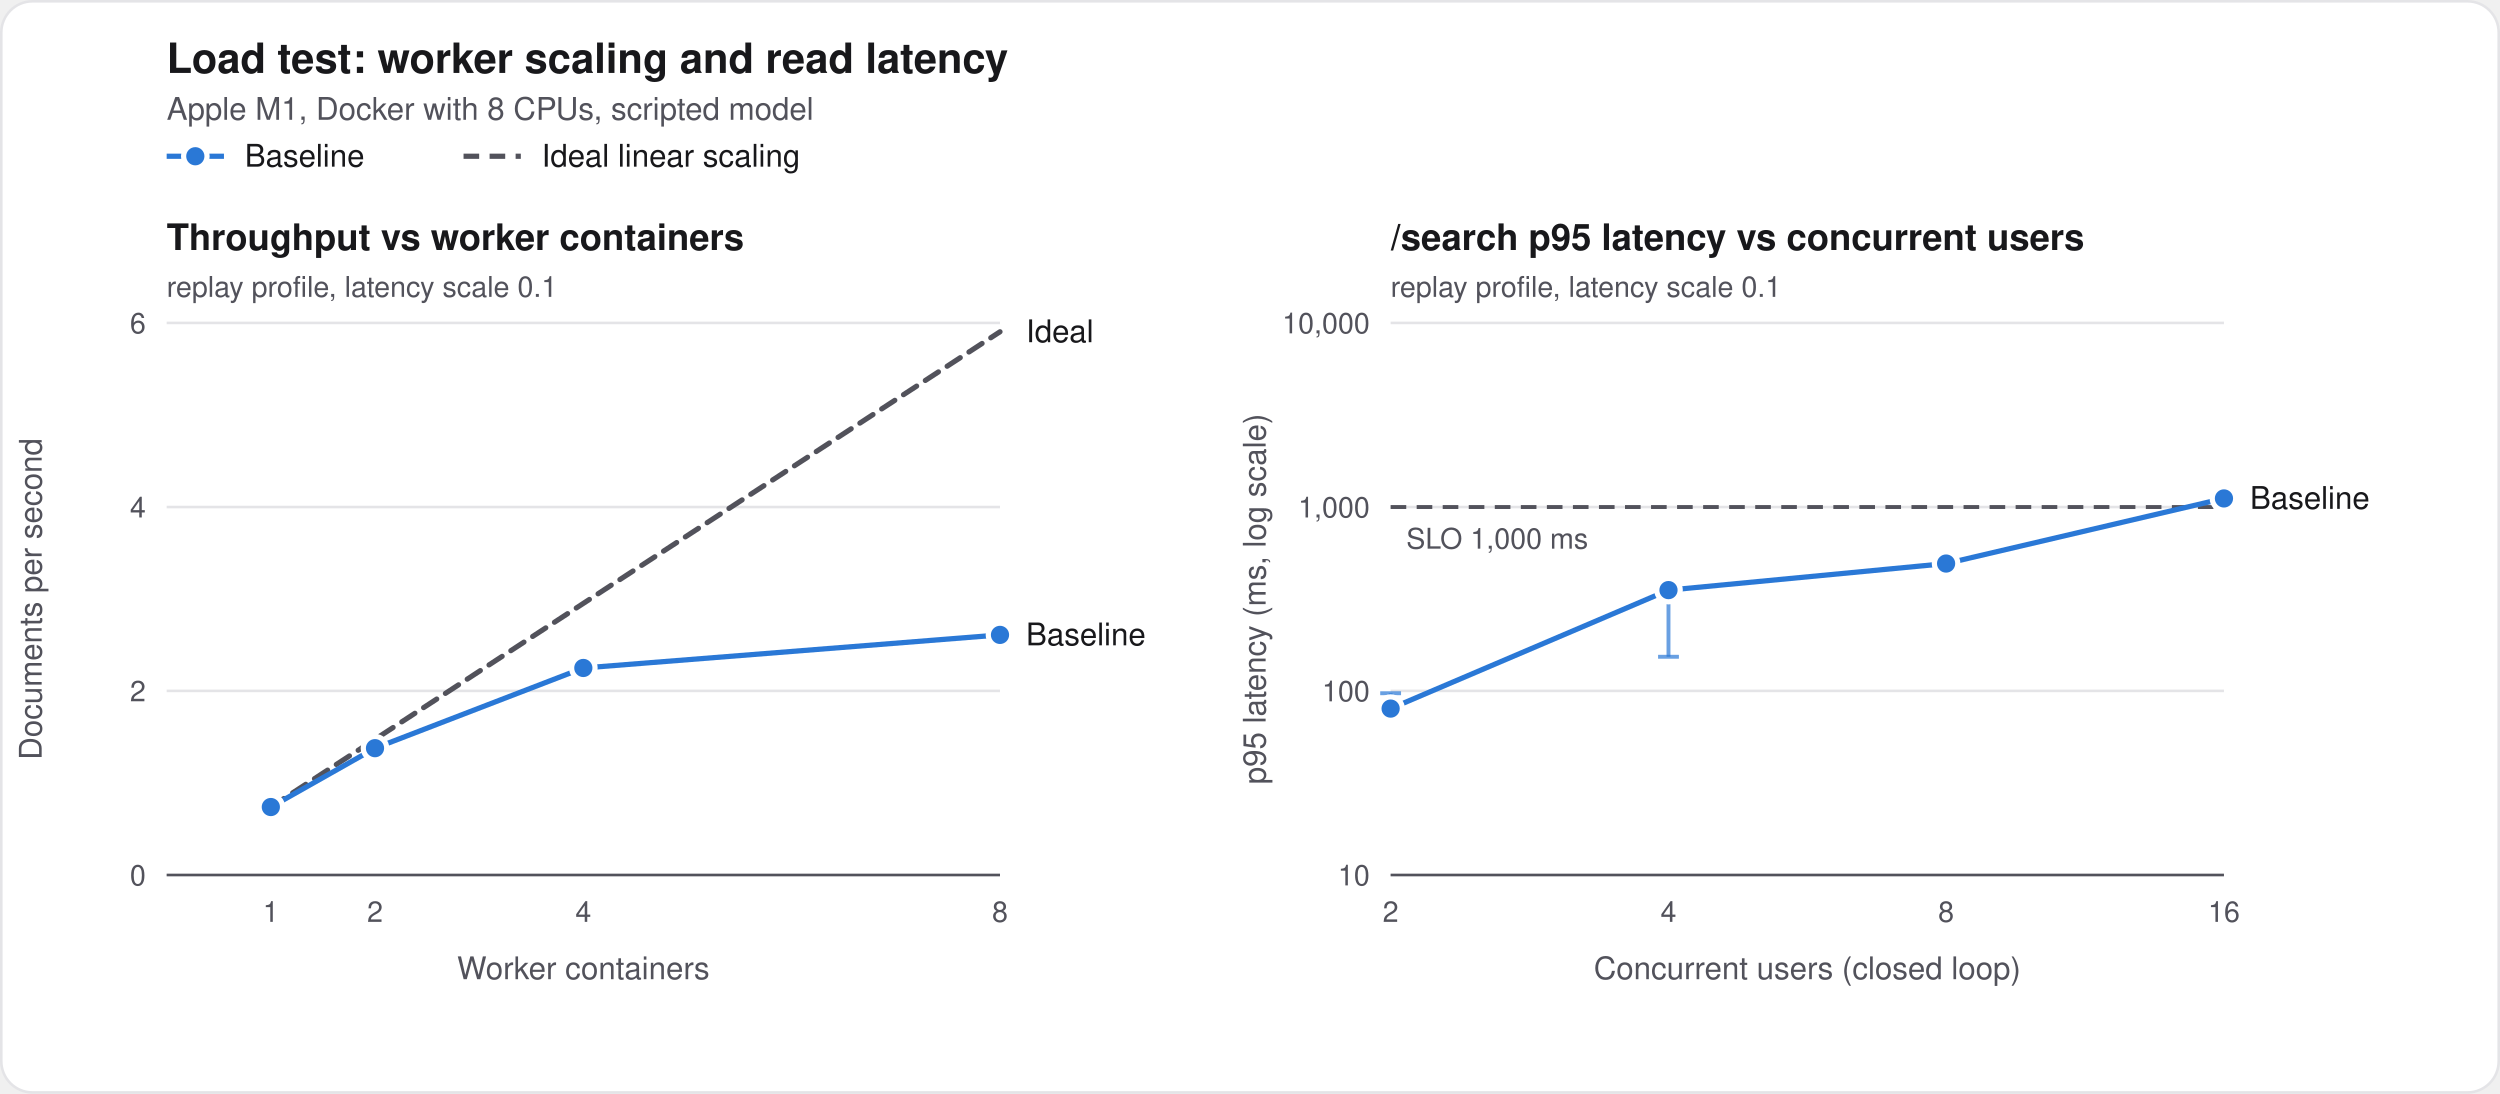
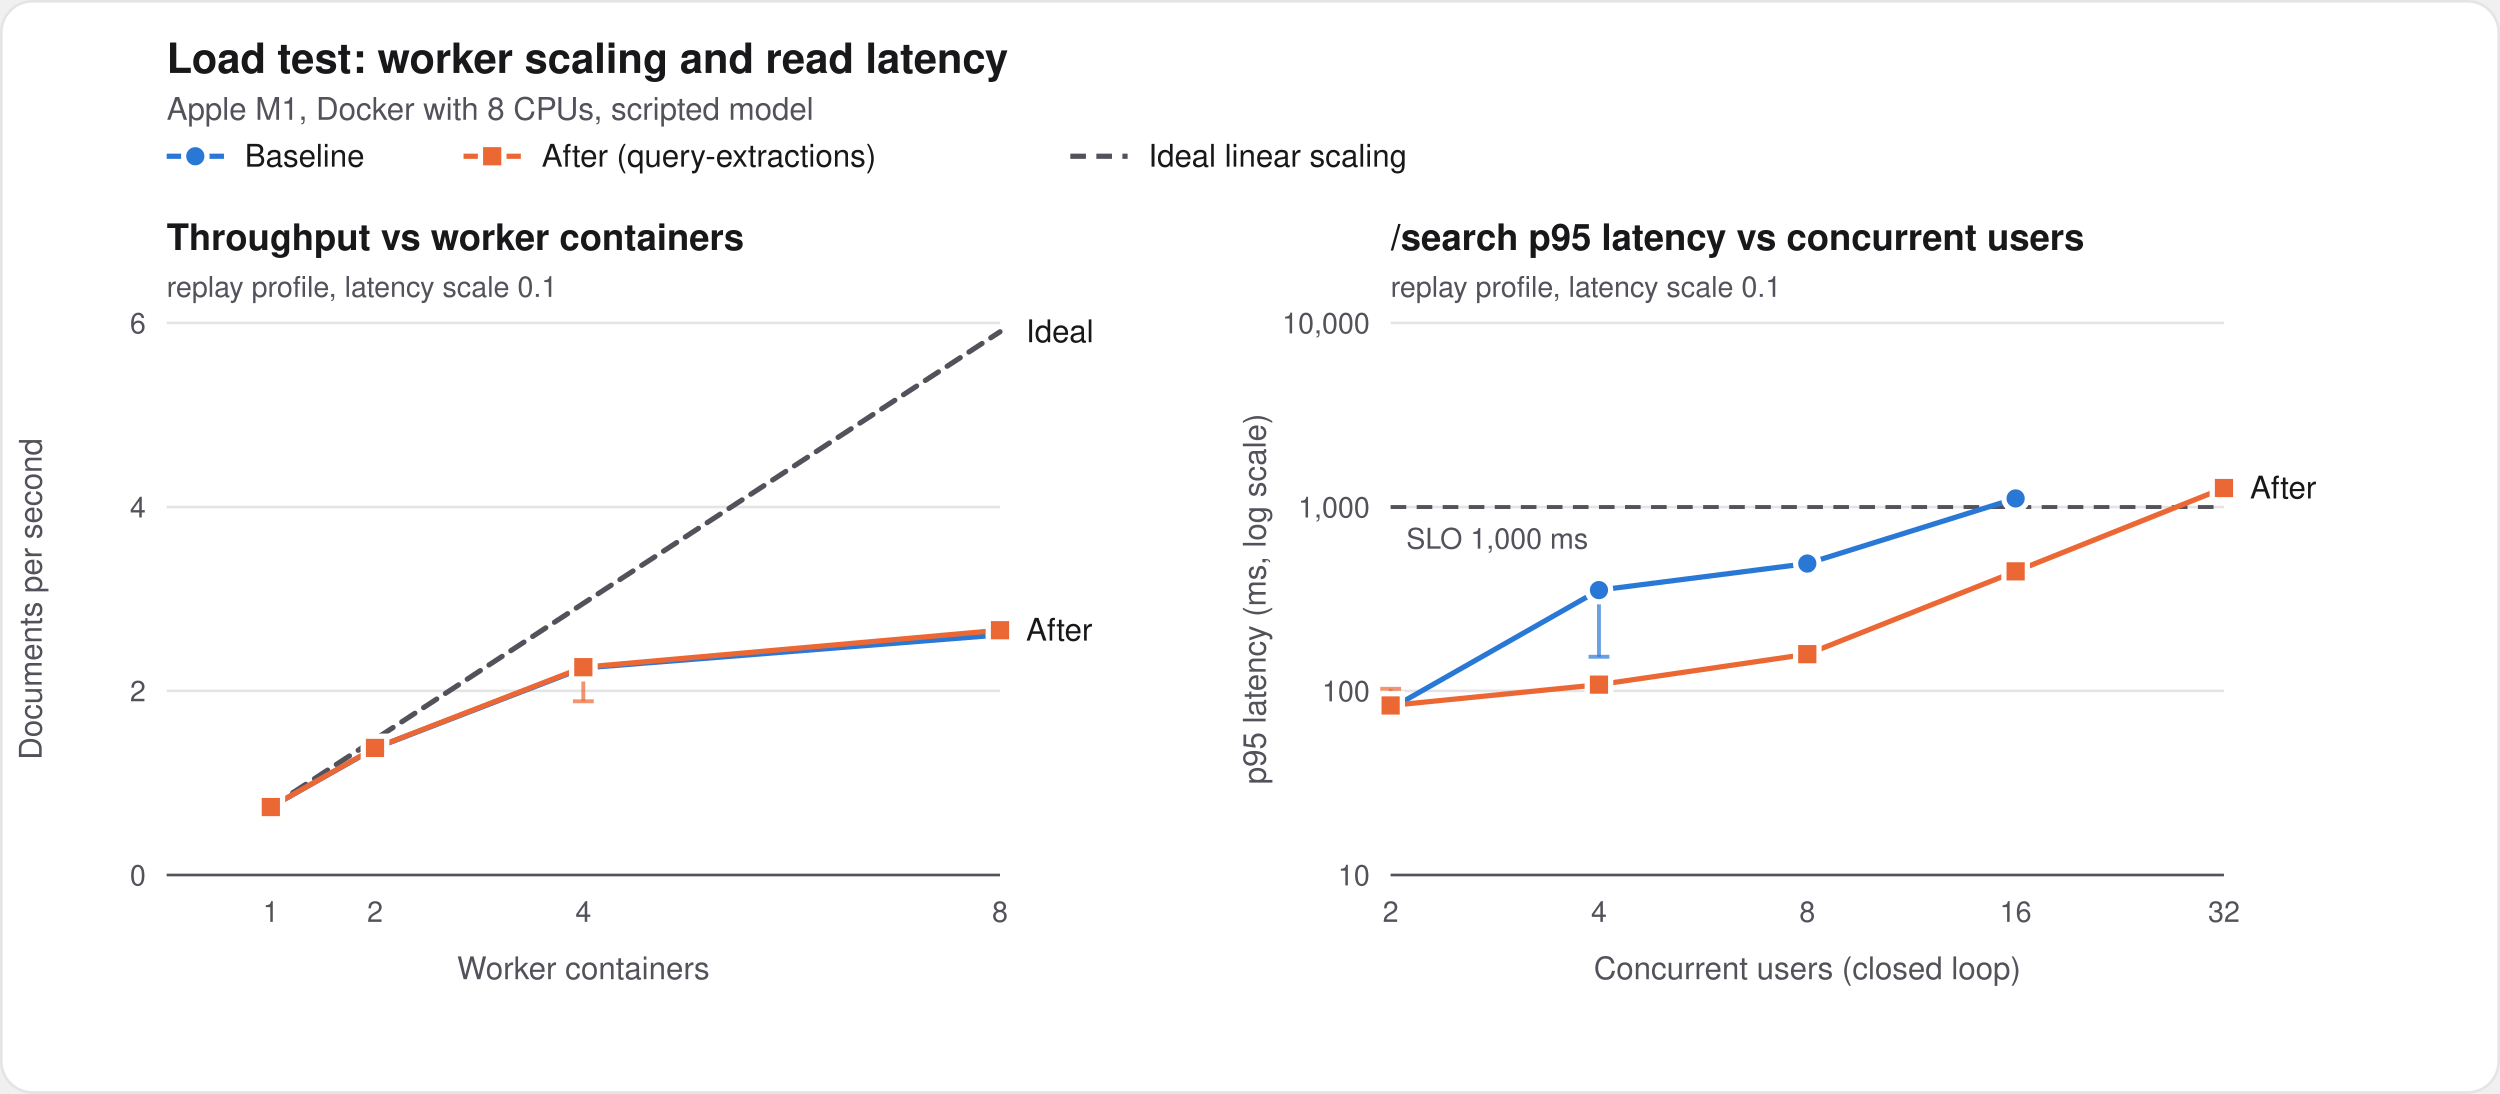
<svg xmlns="http://www.w3.org/2000/svg" width="960" height="420" viewBox="0 0 960 420" font-family="-apple-system, BlinkMacSystemFont, 'Segoe UI', Helvetica, Arial, sans-serif" role="img" aria-labelledby="title desc">
  <rect x="0.5" y="0.5" width="959" height="419" rx="12" fill="#ffffff" stroke="#e4e4e7" />
  <text x="64.0" y="28.0" fill="#18181b" font-size="16" font-weight="600" text-anchor="start">Load test: worker scaling and read latency</text>
  <text x="64.0" y="46.0" fill="#52525b" font-size="12" font-weight="400" text-anchor="start">Apple M1, Docker with 8 CPUs, scripted model</text>
  <line x1="64.0" y1="60.0" x2="86.0" y2="60.0" stroke="#2a78d6" stroke-width="2" />
  <circle cx="75.0" cy="60.0" r="4.5" fill="#2a78d6" stroke="#ffffff" stroke-width="2" />
  <text x="94.0" y="64.0" fill="#18181b" font-size="12" font-weight="400" text-anchor="start">Baseline</text>
-   <line x1="178.0" y1="60.0" x2="200.0" y2="60.0" stroke="#52525b" stroke-width="2" stroke-dasharray="6 4" />
-   <text x="208.0" y="64.0" fill="#18181b" font-size="12" font-weight="400" text-anchor="start">Ideal linear scaling</text>
+   <line x1="178.0" y1="60.0" x2="200.0" y2="60.0" stroke="#eb6834" stroke-width="2" />
+   <rect x="184.5" y="55.5" width="9" height="9" fill="#eb6834" stroke="#ffffff" stroke-width="2" />
+   <text x="208.0" y="64.0" fill="#18181b" font-size="12" font-weight="400" text-anchor="start">After (query-extractions)</text>
+   <line x1="411.0" y1="60.0" x2="433.0" y2="60.0" stroke="#52525b" stroke-width="2" stroke-dasharray="6 4" />
+   <text x="441.0" y="64.0" fill="#18181b" font-size="12" font-weight="400" text-anchor="start">Ideal linear scaling</text>
  <text x="64.0" y="96.0" fill="#18181b" font-size="14" font-weight="600" text-anchor="start">Throughput vs worker containers</text>
  <text x="64.0" y="114.0" fill="#52525b" font-size="11" font-weight="400" text-anchor="start">replay profile, latency scale 0.1</text>
  <line x1="64.0" y1="336.0" x2="384.0" y2="336.0" stroke="#e4e4e7" stroke-width="1" />
  <text x="56.0" y="340.0" fill="#52525b" font-size="11" font-weight="400" text-anchor="end">0</text>
  <line x1="64.0" y1="265.3" x2="384.0" y2="265.3" stroke="#e4e4e7" stroke-width="1" />
  <text x="56.0" y="269.3" fill="#52525b" font-size="11" font-weight="400" text-anchor="end">2</text>
  <line x1="64.0" y1="194.7" x2="384.0" y2="194.7" stroke="#e4e4e7" stroke-width="1" />
  <text x="56.0" y="198.7" fill="#52525b" font-size="11" font-weight="400" text-anchor="end">4</text>
  <line x1="64.0" y1="124.0" x2="384.0" y2="124.0" stroke="#e4e4e7" stroke-width="1" />
  <text x="56.0" y="128.0" fill="#52525b" font-size="11" font-weight="400" text-anchor="end">6</text>
  <line x1="64.0" y1="336.0" x2="384.0" y2="336.0" stroke="#52525b" stroke-width="1" />
  <text x="104.0" y="354.0" fill="#52525b" font-size="11" font-weight="400" text-anchor="middle">1</text>
  <text x="144.0" y="354.0" fill="#52525b" font-size="11" font-weight="400" text-anchor="middle">2</text>
  <text x="224.0" y="354.0" fill="#52525b" font-size="11" font-weight="400" text-anchor="middle">4</text>
  <text x="384.0" y="354.0" fill="#52525b" font-size="11" font-weight="400" text-anchor="middle">8</text>
  <text x="224.0" y="376.0" fill="#52525b" font-size="12" font-weight="400" text-anchor="middle">Worker containers</text>
  <text transform="translate(16.0 230.0) rotate(-90)" fill="#52525b" font-size="12" text-anchor="middle">Documents per second</text>
  <polyline points="104.0,309.9 144.0,283.9 224.0,231.7 384.0,127.4" fill="none" stroke="#52525b" stroke-width="2" stroke-linejoin="round" stroke-linecap="round" stroke-dasharray="6 4" />
  <line x1="104.0" y1="309.9" x2="104.0" y2="310.0" stroke="#2a78d6" stroke-width="1.5" stroke-opacity="0.7" />
  <line x1="100.0" y1="309.9" x2="108.0" y2="309.9" stroke="#2a78d6" stroke-width="1.5" stroke-opacity="0.7" />
  <line x1="100.0" y1="310.0" x2="108.0" y2="310.0" stroke="#2a78d6" stroke-width="1.5" stroke-opacity="0.7" />
  <line x1="144.0" y1="287.1" x2="144.0" y2="287.7" stroke="#2a78d6" stroke-width="1.5" stroke-opacity="0.7" />
  <line x1="140.0" y1="287.1" x2="148.0" y2="287.1" stroke="#2a78d6" stroke-width="1.5" stroke-opacity="0.7" />
  <line x1="140.0" y1="287.7" x2="148.0" y2="287.7" stroke="#2a78d6" stroke-width="1.5" stroke-opacity="0.7" />
  <line x1="224.0" y1="255.7" x2="224.0" y2="257.2" stroke="#2a78d6" stroke-width="1.5" stroke-opacity="0.7" />
  <line x1="220.0" y1="255.7" x2="228.0" y2="255.7" stroke="#2a78d6" stroke-width="1.5" stroke-opacity="0.7" />
  <line x1="220.0" y1="257.2" x2="228.0" y2="257.2" stroke="#2a78d6" stroke-width="1.5" stroke-opacity="0.7" />
  <line x1="384.0" y1="241.6" x2="384.0" y2="244.2" stroke="#2a78d6" stroke-width="1.5" stroke-opacity="0.7" />
  <line x1="380.0" y1="241.6" x2="388.0" y2="241.6" stroke="#2a78d6" stroke-width="1.5" stroke-opacity="0.7" />
  <line x1="380.0" y1="244.2" x2="388.0" y2="244.2" stroke="#2a78d6" stroke-width="1.5" stroke-opacity="0.7" />
  <polyline points="104.0,309.9 144.0,287.3 224.0,256.5 384.0,243.8" fill="none" stroke="#2a78d6" stroke-width="2" stroke-linejoin="round" stroke-linecap="round" />
  <circle cx="104.0" cy="309.9" r="4.5" fill="#2a78d6" stroke="#ffffff" stroke-width="2" />
  <circle cx="144.0" cy="287.3" r="4.5" fill="#2a78d6" stroke="#ffffff" stroke-width="2" />
  <circle cx="224.0" cy="256.5" r="4.5" fill="#2a78d6" stroke="#ffffff" stroke-width="2" />
  <circle cx="384.0" cy="243.8" r="4.5" fill="#2a78d6" stroke="#ffffff" stroke-width="2" />
+   <line x1="104.0" y1="309.9" x2="104.0" y2="310.0" stroke="#eb6834" stroke-width="1.5" stroke-opacity="0.7" />
+   <line x1="100.0" y1="309.9" x2="108.0" y2="309.9" stroke="#eb6834" stroke-width="1.5" stroke-opacity="0.7" />
+   <line x1="100.0" y1="310.0" x2="108.0" y2="310.0" stroke="#eb6834" stroke-width="1.5" stroke-opacity="0.7" />
+   <line x1="144.0" y1="286.5" x2="144.0" y2="287.6" stroke="#eb6834" stroke-width="1.5" stroke-opacity="0.7" />
+   <line x1="140.0" y1="286.5" x2="148.0" y2="286.5" stroke="#eb6834" stroke-width="1.5" stroke-opacity="0.7" />
+   <line x1="140.0" y1="287.6" x2="148.0" y2="287.6" stroke="#eb6834" stroke-width="1.5" stroke-opacity="0.7" />
+   <line x1="224.0" y1="255.4" x2="224.0" y2="269.3" stroke="#eb6834" stroke-width="1.5" stroke-opacity="0.7" />
+   <line x1="220.0" y1="255.4" x2="228.0" y2="255.4" stroke="#eb6834" stroke-width="1.5" stroke-opacity="0.7" />
+   <line x1="220.0" y1="269.3" x2="228.0" y2="269.3" stroke="#eb6834" stroke-width="1.5" stroke-opacity="0.7" />
+   <line x1="384.0" y1="242.0" x2="384.0" y2="242.2" stroke="#eb6834" stroke-width="1.5" stroke-opacity="0.7" />
+   <line x1="380.0" y1="242.0" x2="388.0" y2="242.0" stroke="#eb6834" stroke-width="1.5" stroke-opacity="0.7" />
+   <line x1="380.0" y1="242.2" x2="388.0" y2="242.2" stroke="#eb6834" stroke-width="1.5" stroke-opacity="0.7" />
+   <polyline points="104.0,309.9 144.0,287.2 224.0,256.2 384.0,242.0" fill="none" stroke="#eb6834" stroke-width="2" stroke-linejoin="round" stroke-linecap="round" />
+   <rect x="99.5" y="305.4" width="9" height="9" fill="#eb6834" stroke="#ffffff" stroke-width="2" />
+   <rect x="139.5" y="282.7" width="9" height="9" fill="#eb6834" stroke="#ffffff" stroke-width="2" />
+   <rect x="219.5" y="251.7" width="9" height="9" fill="#eb6834" stroke="#ffffff" stroke-width="2" />
+   <rect x="379.5" y="237.5" width="9" height="9" fill="#eb6834" stroke="#ffffff" stroke-width="2" />
  <text x="394.0" y="131.4" fill="#18181b" font-size="12" font-weight="400" text-anchor="start">Ideal</text>
-   <text x="394.0" y="247.8" fill="#18181b" font-size="12" font-weight="400" text-anchor="start">Baseline</text>
+   <text x="394.0" y="246.0" fill="#18181b" font-size="12" font-weight="400" text-anchor="start">After</text>
  <text x="534.0" y="96.0" fill="#18181b" font-size="14" font-weight="600" text-anchor="start">/search p95 latency vs concurrent users</text>
  <text x="534.0" y="114.0" fill="#52525b" font-size="11" font-weight="400" text-anchor="start">replay profile, latency scale 0.1</text>
  <line x1="534.0" y1="336.0" x2="854.0" y2="336.0" stroke="#e4e4e7" stroke-width="1" />
  <text x="526.0" y="340.0" fill="#52525b" font-size="11" font-weight="400" text-anchor="end">10</text>
  <line x1="534.0" y1="265.3" x2="854.0" y2="265.3" stroke="#e4e4e7" stroke-width="1" />
  <text x="526.0" y="269.3" fill="#52525b" font-size="11" font-weight="400" text-anchor="end">100</text>
  <line x1="534.0" y1="194.7" x2="854.0" y2="194.7" stroke="#e4e4e7" stroke-width="1" />
  <text x="526.0" y="198.7" fill="#52525b" font-size="11" font-weight="400" text-anchor="end">1,000</text>
  <line x1="534.0" y1="124.0" x2="854.0" y2="124.0" stroke="#e4e4e7" stroke-width="1" />
  <text x="526.0" y="128.0" fill="#52525b" font-size="11" font-weight="400" text-anchor="end">10,000</text>
  <line x1="534.0" y1="336.0" x2="854.0" y2="336.0" stroke="#52525b" stroke-width="1" />
  <text x="534.0" y="354.0" fill="#52525b" font-size="11" font-weight="400" text-anchor="middle">2</text>
-   <text x="640.7" y="354.0" fill="#52525b" font-size="11" font-weight="400" text-anchor="middle">4</text>
-   <text x="747.3" y="354.0" fill="#52525b" font-size="11" font-weight="400" text-anchor="middle">8</text>
-   <text x="854.0" y="354.0" fill="#52525b" font-size="11" font-weight="400" text-anchor="middle">16</text>
+   <text x="614.0" y="354.0" fill="#52525b" font-size="11" font-weight="400" text-anchor="middle">4</text>
+   <text x="694.0" y="354.0" fill="#52525b" font-size="11" font-weight="400" text-anchor="middle">8</text>
+   <text x="774.0" y="354.0" fill="#52525b" font-size="11" font-weight="400" text-anchor="middle">16</text>
+   <text x="854.0" y="354.0" fill="#52525b" font-size="11" font-weight="400" text-anchor="middle">32</text>
  <text x="694.0" y="376.0" fill="#52525b" font-size="12" font-weight="400" text-anchor="middle">Concurrent users (closed loop)</text>
  <text transform="translate(486.0 230.0) rotate(-90)" fill="#52525b" font-size="12" text-anchor="middle">p95 latency (ms, log scale)</text>
  <line x1="534.0" y1="194.7" x2="854.0" y2="194.7" stroke="#52525b" stroke-width="1.5" stroke-dasharray="6 4" />
  <text x="540.0" y="210.7" fill="#52525b" font-size="11" font-weight="400" text-anchor="start">SLO 1,000 ms</text>
  <line x1="534.0" y1="266.2" x2="534.0" y2="273.7" stroke="#2a78d6" stroke-width="1.5" stroke-opacity="0.7" />
  <line x1="530.0" y1="266.2" x2="538.0" y2="266.2" stroke="#2a78d6" stroke-width="1.5" stroke-opacity="0.7" />
  <line x1="530.0" y1="273.7" x2="538.0" y2="273.7" stroke="#2a78d6" stroke-width="1.5" stroke-opacity="0.7" />
-   <line x1="640.7" y1="226.4" x2="640.7" y2="252.2" stroke="#2a78d6" stroke-width="1.5" stroke-opacity="0.7" />
-   <line x1="636.7" y1="226.4" x2="644.7" y2="226.4" stroke="#2a78d6" stroke-width="1.5" stroke-opacity="0.7" />
-   <line x1="636.7" y1="252.2" x2="644.7" y2="252.2" stroke="#2a78d6" stroke-width="1.5" stroke-opacity="0.7" />
-   <line x1="747.3" y1="213.9" x2="747.3" y2="216.6" stroke="#2a78d6" stroke-width="1.5" stroke-opacity="0.7" />
-   <line x1="743.3" y1="213.9" x2="751.3" y2="213.9" stroke="#2a78d6" stroke-width="1.5" stroke-opacity="0.7" />
-   <line x1="743.3" y1="216.6" x2="751.3" y2="216.6" stroke="#2a78d6" stroke-width="1.5" stroke-opacity="0.7" />
-   <line x1="854.0" y1="191.2" x2="854.0" y2="192.6" stroke="#2a78d6" stroke-width="1.5" stroke-opacity="0.7" />
-   <line x1="850.0" y1="191.2" x2="858.0" y2="191.2" stroke="#2a78d6" stroke-width="1.5" stroke-opacity="0.7" />
-   <line x1="850.0" y1="192.6" x2="858.0" y2="192.6" stroke="#2a78d6" stroke-width="1.5" stroke-opacity="0.7" />
-   <polyline points="534.0,272.1 640.7,226.6 747.3,216.4 854.0,191.4" fill="none" stroke="#2a78d6" stroke-width="2" stroke-linejoin="round" stroke-linecap="round" />
+   <line x1="614.0" y1="226.4" x2="614.0" y2="252.2" stroke="#2a78d6" stroke-width="1.5" stroke-opacity="0.7" />
+   <line x1="610.0" y1="226.4" x2="618.0" y2="226.4" stroke="#2a78d6" stroke-width="1.5" stroke-opacity="0.7" />
+   <line x1="610.0" y1="252.2" x2="618.0" y2="252.2" stroke="#2a78d6" stroke-width="1.5" stroke-opacity="0.7" />
+   <line x1="694.0" y1="213.9" x2="694.0" y2="216.6" stroke="#2a78d6" stroke-width="1.5" stroke-opacity="0.7" />
+   <line x1="690.0" y1="213.9" x2="698.0" y2="213.9" stroke="#2a78d6" stroke-width="1.5" stroke-opacity="0.7" />
+   <line x1="690.0" y1="216.6" x2="698.0" y2="216.6" stroke="#2a78d6" stroke-width="1.5" stroke-opacity="0.7" />
+   <line x1="774.0" y1="191.2" x2="774.0" y2="192.6" stroke="#2a78d6" stroke-width="1.5" stroke-opacity="0.7" />
+   <line x1="770.0" y1="191.2" x2="778.0" y2="191.2" stroke="#2a78d6" stroke-width="1.5" stroke-opacity="0.7" />
+   <line x1="770.0" y1="192.6" x2="778.0" y2="192.6" stroke="#2a78d6" stroke-width="1.5" stroke-opacity="0.7" />
+   <polyline points="534.0,272.1 614.0,226.6 694.0,216.4 774.0,191.4" fill="none" stroke="#2a78d6" stroke-width="2" stroke-linejoin="round" stroke-linecap="round" />
  <circle cx="534.0" cy="272.1" r="4.5" fill="#2a78d6" stroke="#ffffff" stroke-width="2" />
-   <circle cx="640.7" cy="226.6" r="4.5" fill="#2a78d6" stroke="#ffffff" stroke-width="2" />
-   <circle cx="747.3" cy="216.4" r="4.5" fill="#2a78d6" stroke="#ffffff" stroke-width="2" />
-   <circle cx="854.0" cy="191.4" r="4.5" fill="#2a78d6" stroke="#ffffff" stroke-width="2" />
-   <text x="864.0" y="195.4" fill="#18181b" font-size="12" font-weight="400" text-anchor="start">Baseline</text>
+   <circle cx="614.0" cy="226.6" r="4.5" fill="#2a78d6" stroke="#ffffff" stroke-width="2" />
+   <circle cx="694.0" cy="216.4" r="4.5" fill="#2a78d6" stroke="#ffffff" stroke-width="2" />
+   <circle cx="774.0" cy="191.4" r="4.5" fill="#2a78d6" stroke="#ffffff" stroke-width="2" />
+   <line x1="534.0" y1="264.5" x2="534.0" y2="272.2" stroke="#eb6834" stroke-width="1.5" stroke-opacity="0.7" />
+   <line x1="530.0" y1="264.5" x2="538.0" y2="264.5" stroke="#eb6834" stroke-width="1.5" stroke-opacity="0.7" />
+   <line x1="530.0" y1="272.2" x2="538.0" y2="272.2" stroke="#eb6834" stroke-width="1.5" stroke-opacity="0.7" />
+   <line x1="614.0" y1="260.0" x2="614.0" y2="265.1" stroke="#eb6834" stroke-width="1.5" stroke-opacity="0.7" />
+   <line x1="610.0" y1="260.0" x2="618.0" y2="260.0" stroke="#eb6834" stroke-width="1.5" stroke-opacity="0.7" />
+   <line x1="610.0" y1="265.1" x2="618.0" y2="265.1" stroke="#eb6834" stroke-width="1.5" stroke-opacity="0.7" />
+   <line x1="694.0" y1="249.0" x2="694.0" y2="251.2" stroke="#eb6834" stroke-width="1.5" stroke-opacity="0.7" />
+   <line x1="690.0" y1="249.0" x2="698.0" y2="249.0" stroke="#eb6834" stroke-width="1.5" stroke-opacity="0.7" />
+   <line x1="690.0" y1="251.2" x2="698.0" y2="251.2" stroke="#eb6834" stroke-width="1.5" stroke-opacity="0.7" />
+   <line x1="774.0" y1="219.2" x2="774.0" y2="219.9" stroke="#eb6834" stroke-width="1.5" stroke-opacity="0.7" />
+   <line x1="770.0" y1="219.2" x2="778.0" y2="219.2" stroke="#eb6834" stroke-width="1.5" stroke-opacity="0.7" />
+   <line x1="770.0" y1="219.9" x2="778.0" y2="219.9" stroke="#eb6834" stroke-width="1.5" stroke-opacity="0.7" />
+   <line x1="854.0" y1="186.3" x2="854.0" y2="187.9" stroke="#eb6834" stroke-width="1.5" stroke-opacity="0.7" />
+   <line x1="850.0" y1="186.3" x2="858.0" y2="186.3" stroke="#eb6834" stroke-width="1.5" stroke-opacity="0.7" />
+   <line x1="850.0" y1="187.9" x2="858.0" y2="187.9" stroke="#eb6834" stroke-width="1.5" stroke-opacity="0.7" />
+   <polyline points="534.0,270.9 614.0,262.9 694.0,251.2 774.0,219.4 854.0,187.4" fill="none" stroke="#eb6834" stroke-width="2" stroke-linejoin="round" stroke-linecap="round" />
+   <rect x="529.5" y="266.4" width="9" height="9" fill="#eb6834" stroke="#ffffff" stroke-width="2" />
+   <rect x="609.5" y="258.4" width="9" height="9" fill="#eb6834" stroke="#ffffff" stroke-width="2" />
+   <rect x="689.5" y="246.7" width="9" height="9" fill="#eb6834" stroke="#ffffff" stroke-width="2" />
+   <rect x="769.5" y="214.9" width="9" height="9" fill="#eb6834" stroke="#ffffff" stroke-width="2" />
+   <rect x="849.5" y="182.9" width="9" height="9" fill="#eb6834" stroke="#ffffff" stroke-width="2" />
+   <text x="864.0" y="191.4" fill="#18181b" font-size="12" font-weight="400" text-anchor="start">After</text>
</svg>
